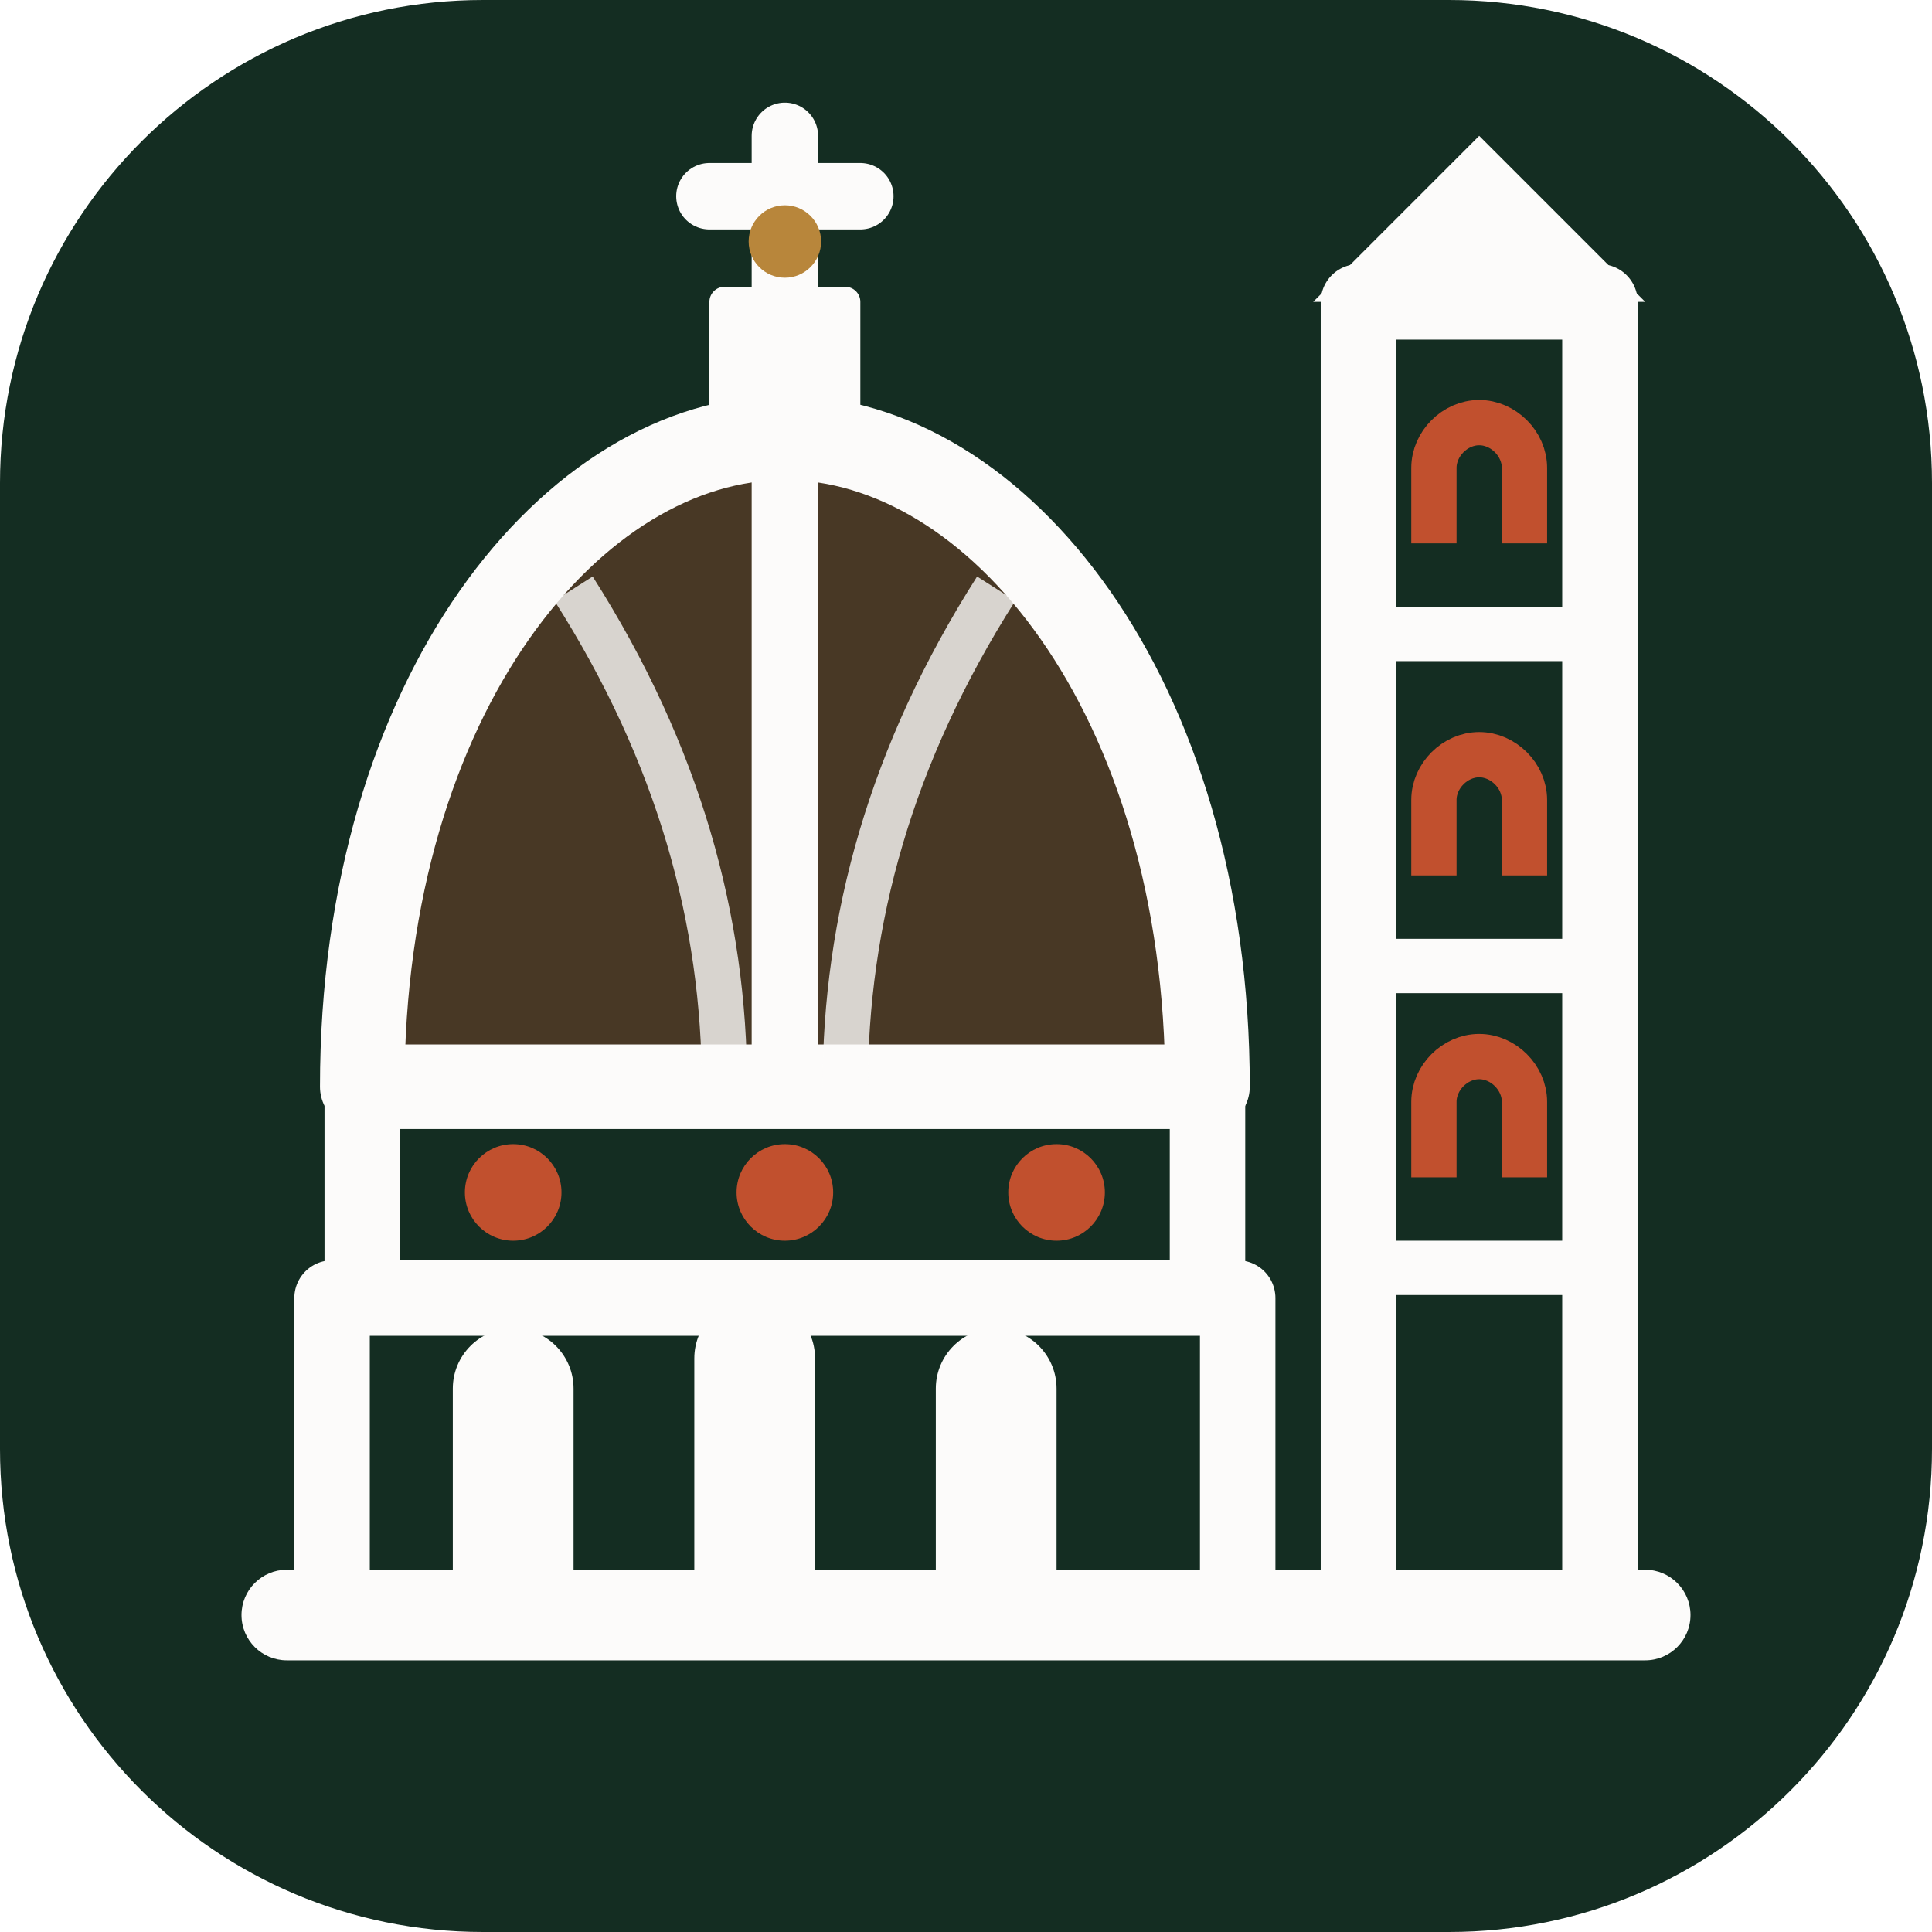
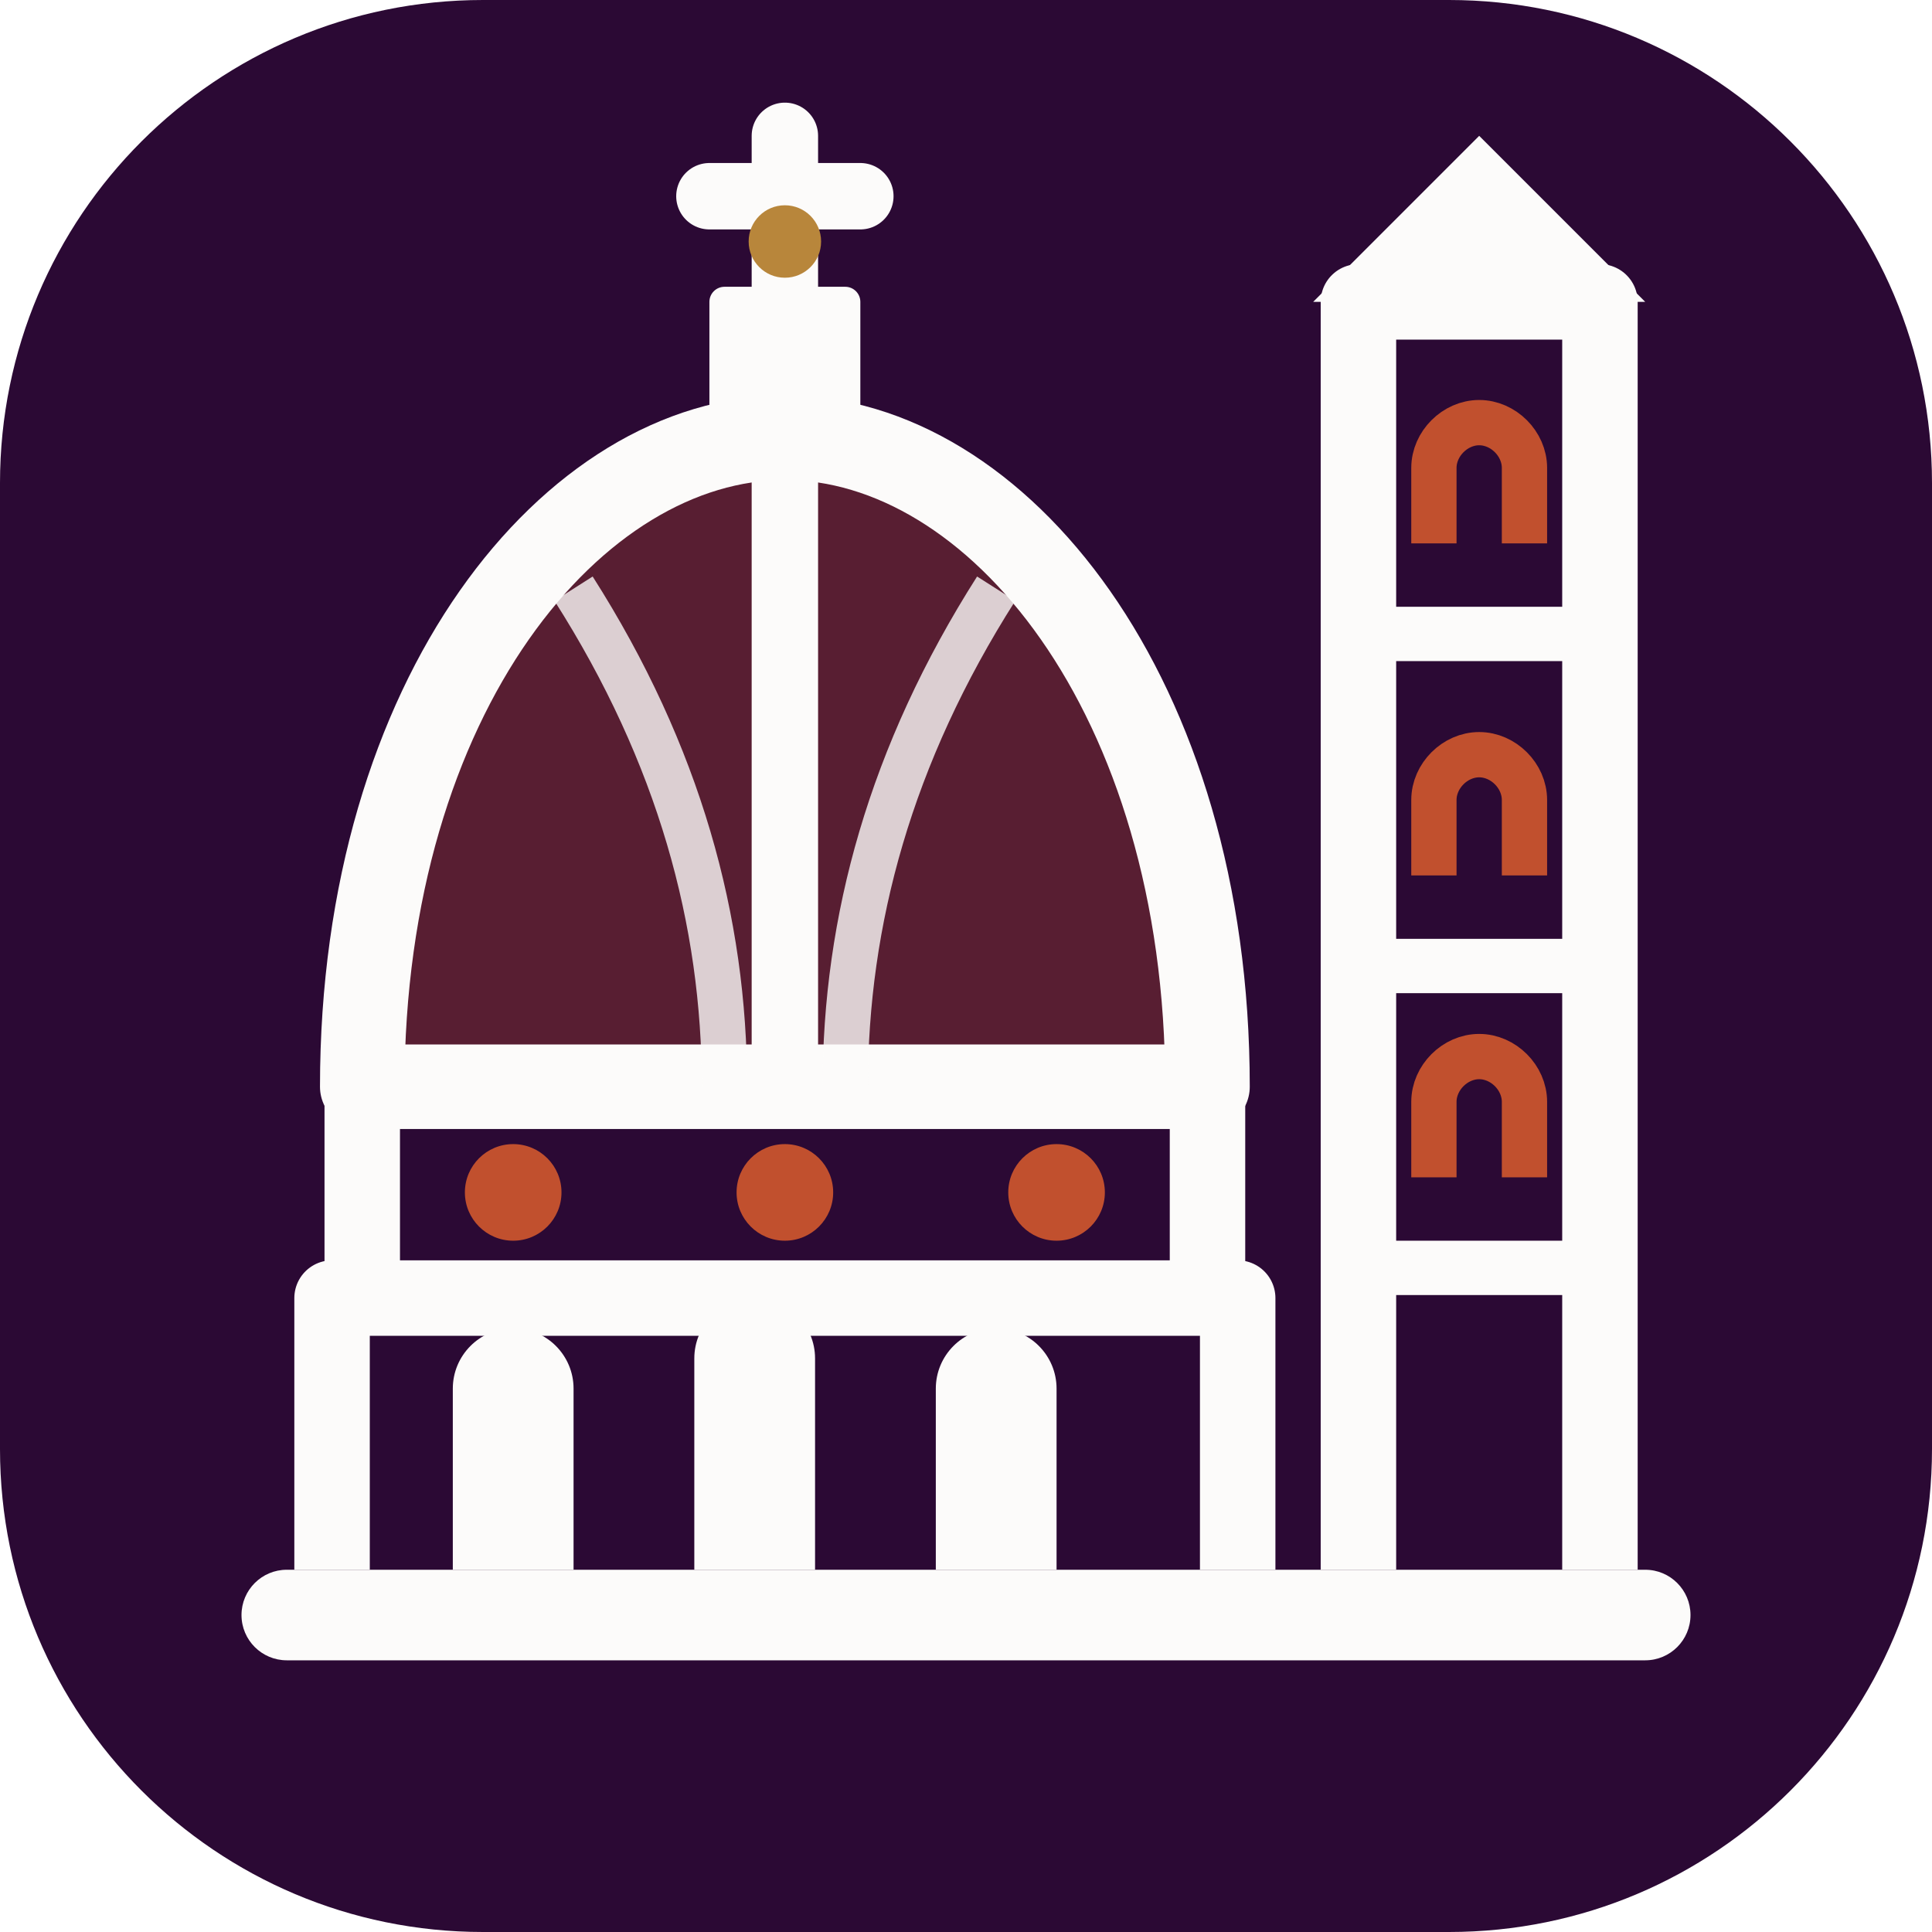
<svg xmlns="http://www.w3.org/2000/svg" viewBox="0 0 64 64" fill="none">
-   <rect width="64" height="64" rx="16" fill="#142d22" />
+   <rect width="64" height="64" rx="16" fill="#2b0934" />
  <rect x="8" y="52" width="48" height="3" rx="1.5" fill="#fcfbfa" />
  <path d="M11 52V43H41V52" stroke="#fcfbfa" stroke-width="2.5" stroke-linejoin="round" />
  <path d="M15 52V46C15 44.895 15.895 44 17 44C18.105 44 19 44.895 19 46V52" fill="#fcfbfa" />
  <path d="M23 52V45C23 43.895 23.895 43 25 43C26.105 43 27 43.895 27 45V52" fill="#fcfbfa" />
  <path d="M31 52V46C31 44.895 31.895 44 33 44C34.105 44 35 44.895 35 46V52" fill="#fcfbfa" />
  <path d="M12 43V36H40V43" stroke="#fcfbfa" stroke-width="2.5" stroke-linejoin="round" />
  <circle cx="17" cy="39.5" r="1.6" fill="#c1502e" />
  <circle cx="26" cy="39.5" r="1.6" fill="#c1502e" />
  <circle cx="35" cy="39.5" r="1.6" fill="#c1502e" />
  <path d="M12 36C12 23 19 14.5 26 14.5C33 14.5 40 23 40 36Z" fill="#c1502e" fill-opacity="0.3" stroke="#fcfbfa" stroke-width="2.8" stroke-linejoin="round" />
  <path d="M26 14.5V36" stroke="#fcfbfa" stroke-width="2.2" />
  <path d="M19 19.5C22.5 25 24 30.5 24 36" stroke="#fcfbfa" stroke-width="1.5" stroke-opacity="0.8" />
  <path d="M33 19.5C29.5 25 28 30.5 28 36" stroke="#fcfbfa" stroke-width="1.5" stroke-opacity="0.8" />
  <rect x="23.5" y="9.5" width="5" height="5.5" fill="#fcfbfa" rx="0.5" />
  <line x1="26" y1="9.5" x2="26" y2="4.5" stroke="#fcfbfa" stroke-width="2.2" stroke-linecap="round" />
  <line x1="23.5" y1="6.5" x2="28.5" y2="6.5" stroke="#fcfbfa" stroke-width="2.2" stroke-linecap="round" />
  <circle cx="26" cy="8" r="1.2" fill="#b8863b" />
  <path d="M45 52V10H53V52" stroke="#fcfbfa" stroke-width="2.5" stroke-linejoin="round" />
  <path d="M43.5 10H54.5L49 4.5L43.5 10Z" fill="#fcfbfa" />
  <line x1="45" y1="21" x2="53" y2="21" stroke="#fcfbfa" stroke-width="1.8" />
  <line x1="45" y1="32" x2="53" y2="32" stroke="#fcfbfa" stroke-width="1.8" />
  <line x1="45" y1="42" x2="53" y2="42" stroke="#fcfbfa" stroke-width="1.8" />
  <path d="M47.5 18V15.5C47.5 14.7 48.2 14 49 14C49.8 14 50.5 14.7 50.5 15.5V18" stroke="#c1502e" stroke-width="1.5" />
  <path d="M47.5 29V26.5C47.5 25.7 48.2 25 49 25C49.8 25 50.5 25.7 50.5 26.5V29" stroke="#c1502e" stroke-width="1.5" />
  <path d="M47.5 39V36.5C47.5 35.7 48.2 35 49 35C49.8 35 50.5 35.7 50.5 36.5V39" stroke="#c1502e" stroke-width="1.5" />
</svg>
